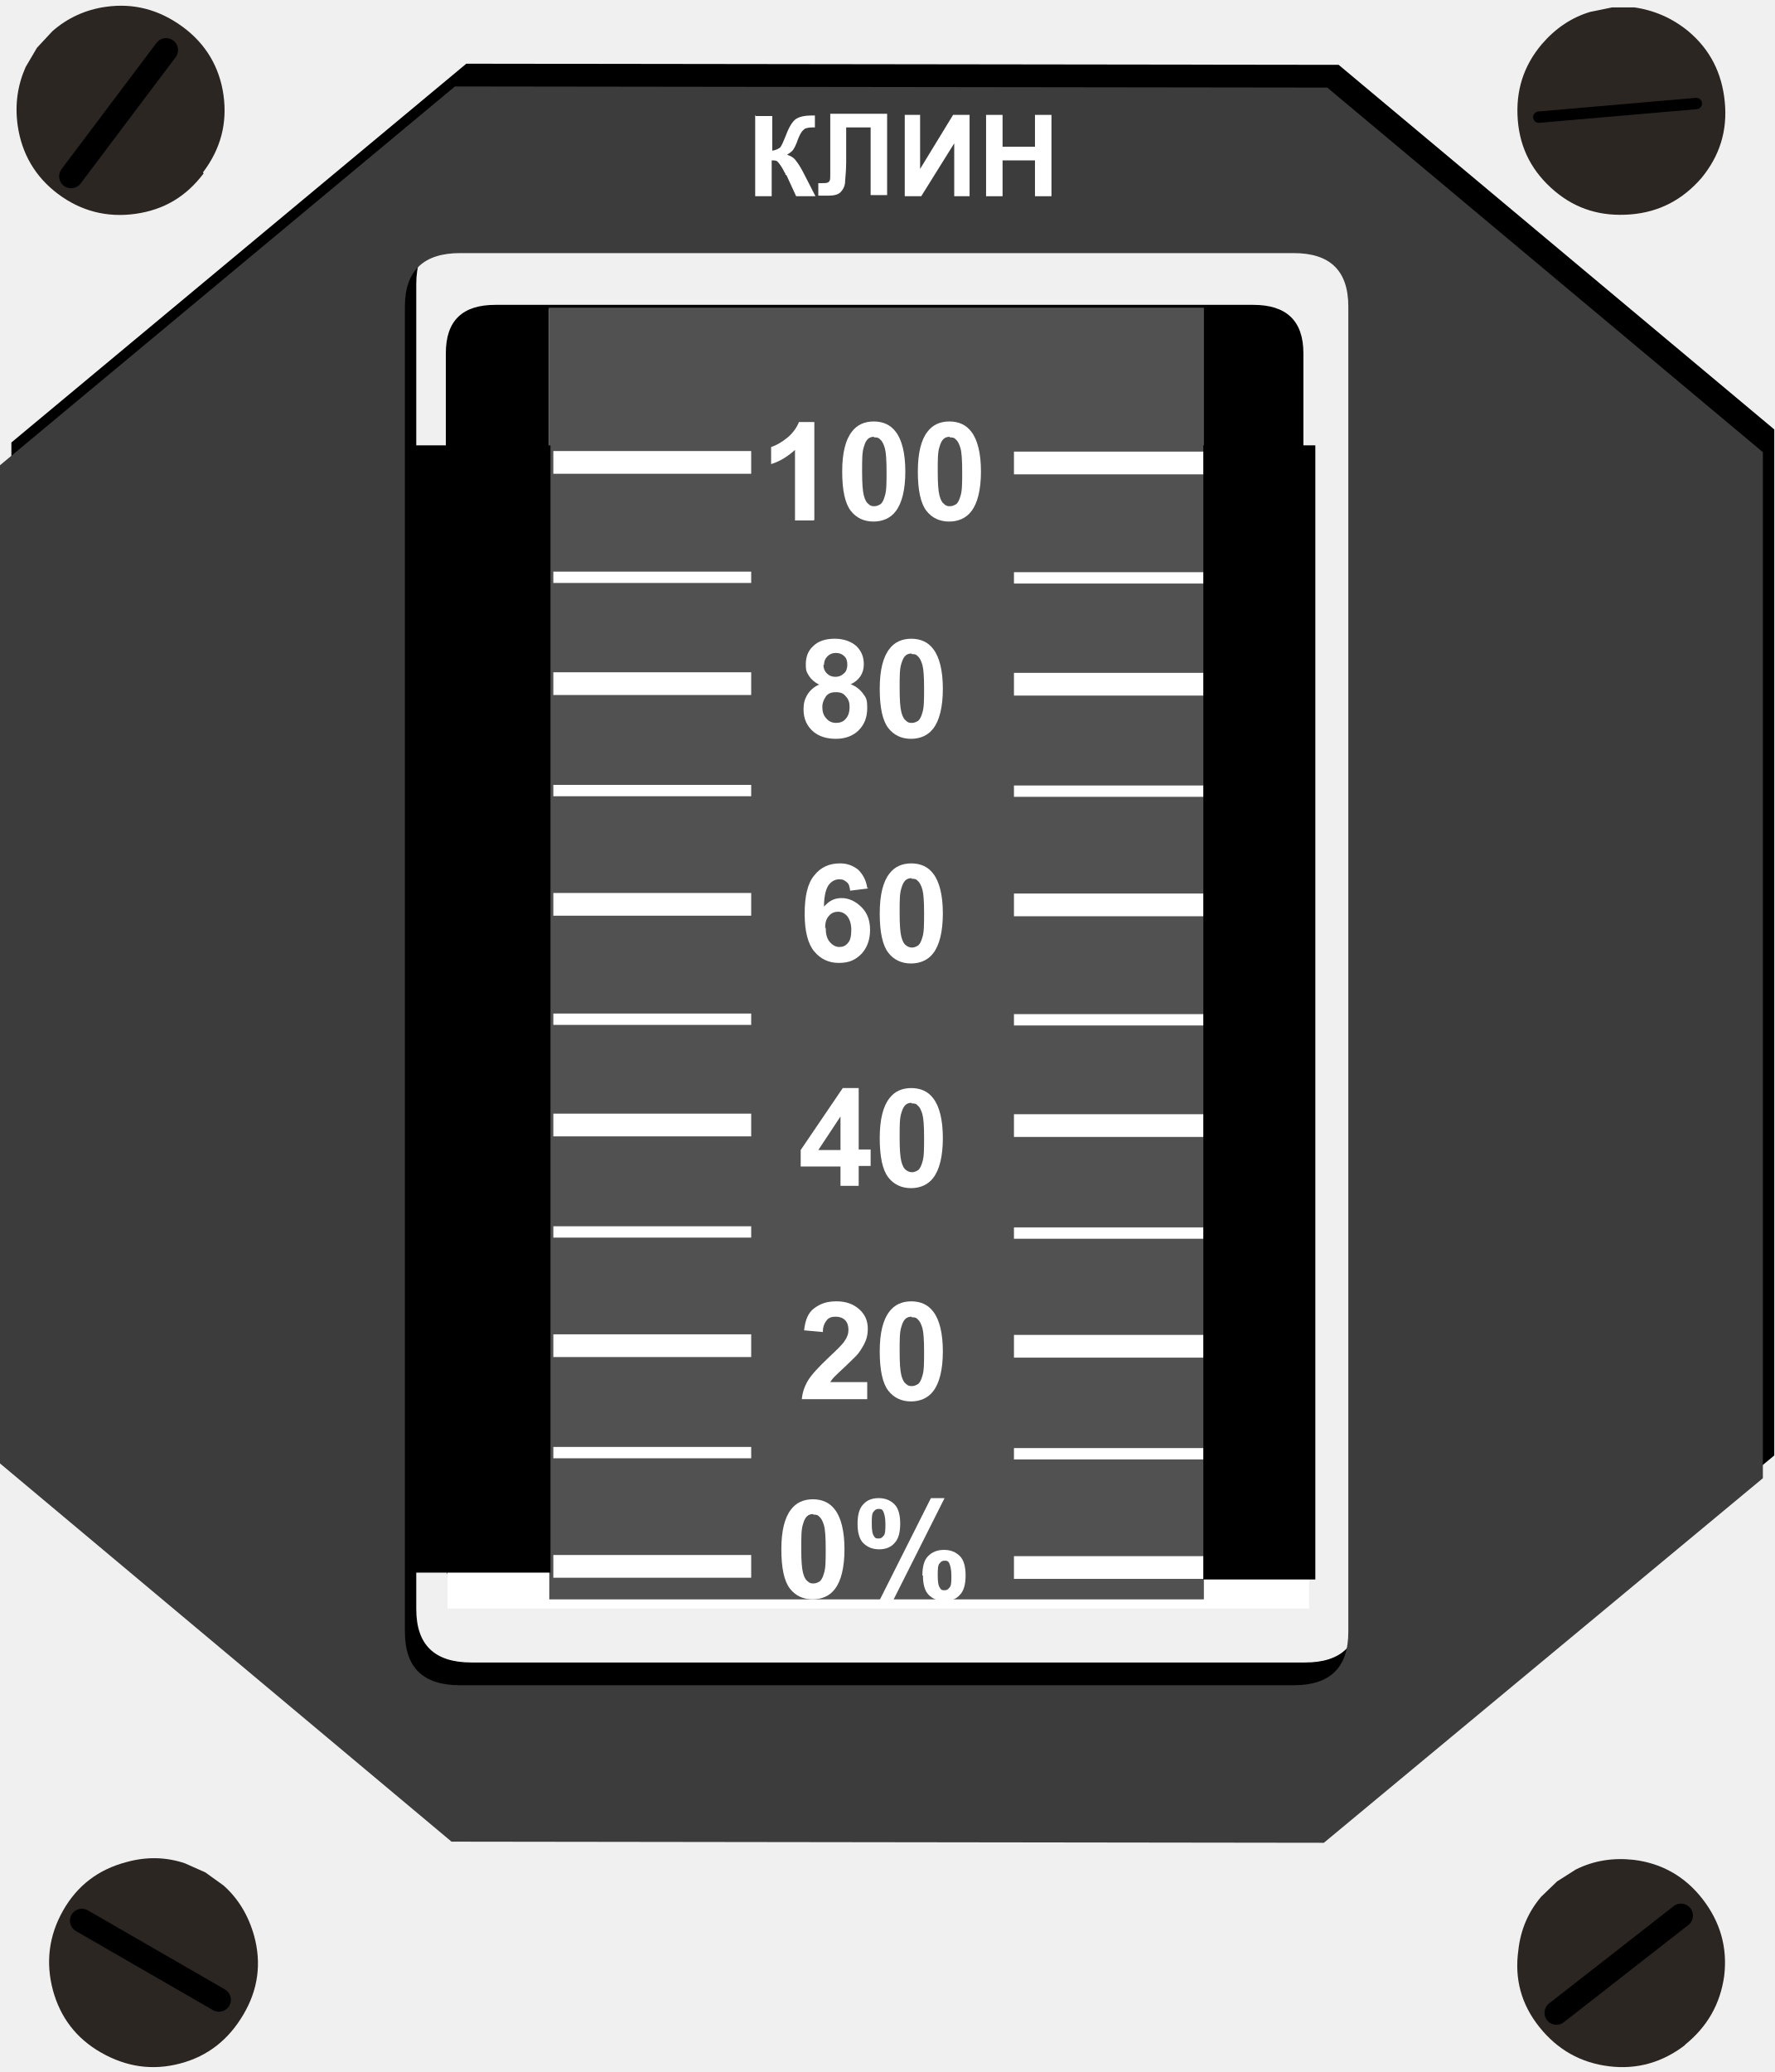
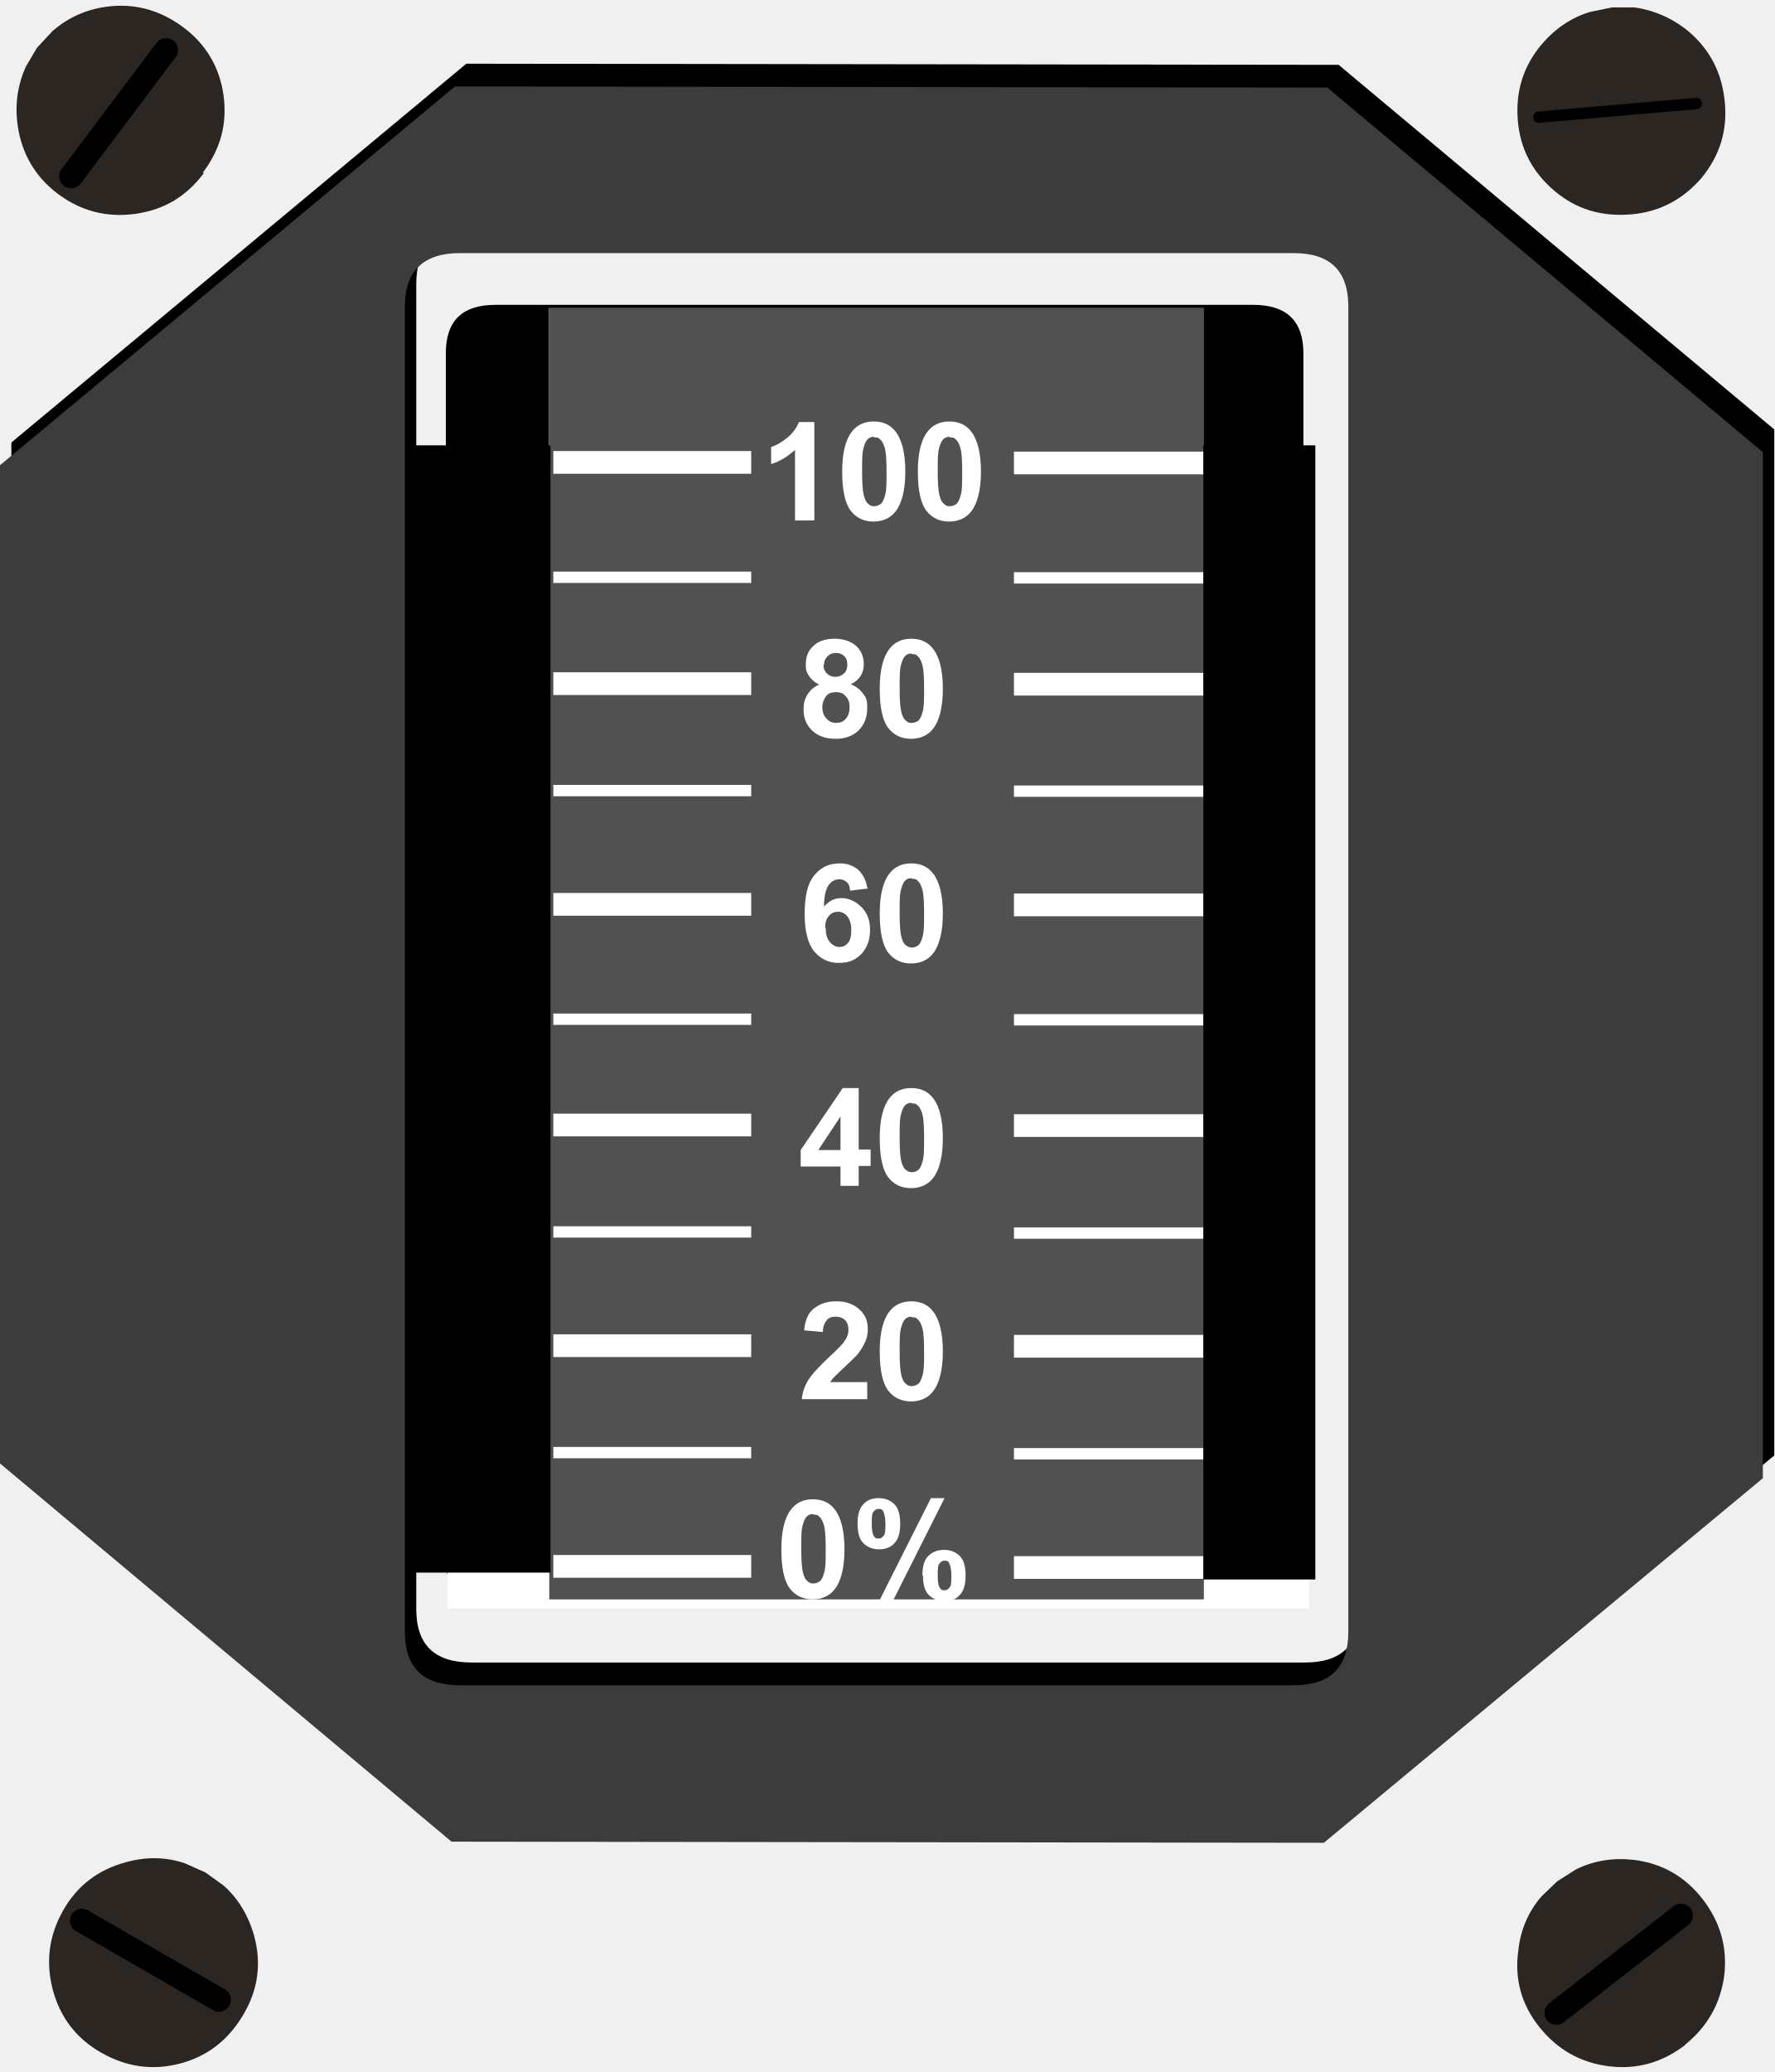
<svg xmlns="http://www.w3.org/2000/svg" xmlns:ns1="https://www.free-decompiler.com/flash" version="1.1" viewBox="0 0 312 364.3">
  <defs>
    <style>
      .cls-1 {
        stroke-width: 4.2px;
      }

      .cls-1, .cls-2, .cls-3 {
        fill: none;
      }

      .cls-1, .cls-3 {
        stroke: #000;
        stroke-linecap: round;
        stroke-linejoin: round;
      }

      .cls-4 {
        fill: #da340c;
        fill-opacity: 0;
      }

      .cls-4, .cls-5, .cls-6, .cls-7, .cls-8, .cls-9, .cls-10, .cls-11, .cls-12, .cls-13 {
        fill-rule: evenodd;
      }

      .cls-5 {
        fill: url(#_Безымянный_градиент_3);
      }

      .cls-6 {
        fill: url(#_Безымянный_градиент_2);
      }

      .cls-7 {
        fill: #fff;
      }

      .cls-8 {
        fill: #3c3c3c;
      }

      .cls-3 {
        stroke-width: 2px;
      }

      .cls-9 {
        fill: url(#_Безымянный_градиент_5);
      }

      .cls-10 {
        fill: url(#_Безымянный_градиент_4);
      }

      .cls-11 {
        fill: url(#_Безымянный_градиент);
      }

      .cls-13 {
        fill: #515151;
      }

      .cls-14 {
        clip-path: url(#clippath);
      }
    </style>
    <clipPath id="clippath">
      <path class="cls-2" d="M70.8,78.3v199.4h26V78.3h-26ZM211.6,78.3v199.4h19.7V78.3h-19.7Z" />
    </clipPath>
    <linearGradient id="_Безымянный_градиент" data-name="Безымянный градиент" x1="15440.4" y1="-2095.3" x2="17078.8" y2="-2095.3" gradientTransform="translate(-1297.4 -684.5) rotate(44.9) scale(0 .2)" gradientUnits="userSpaceOnUse">
      <stop offset="0" stop-color="#262626" />
      <stop offset="1" stop-color="#666" />
    </linearGradient>
    <radialGradient id="_Безымянный_градиент_2" data-name="Безымянный градиент 2" cx="17224.8" cy="-33425.4" fx="17224.8" fy="-33425.4" r="819.2" gradientTransform="translate(0 297.8) scale(1 -1)" gradientUnits="userSpaceOnUse">
      <stop offset="0" stop-color="#999" />
      <stop offset="1" stop-color="#2b2622" />
    </radialGradient>
    <radialGradient id="_Безымянный_градиент_3" data-name="Безымянный градиент 3" cx="35772.8" cy="-9101.1" fx="35772.8" fy="-9101.1" r="819.2" gradientTransform="translate(0 297.8) scale(1 -1)" gradientUnits="userSpaceOnUse">
      <stop offset="0" stop-color="#999" />
      <stop offset="1" stop-color="#2b2622" />
    </radialGradient>
    <radialGradient id="_Безымянный_градиент_4" data-name="Безымянный градиент 4" cx="32282.2" cy="-18277.4" fx="32282.2" fy="-18277.4" r="819.2" gradientTransform="translate(0 297.8) scale(1 -1)" gradientUnits="userSpaceOnUse">
      <stop offset="0" stop-color="#999" />
      <stop offset="1" stop-color="#2b2622" />
    </radialGradient>
    <radialGradient id="_Безымянный_градиент_5" data-name="Безымянный градиент 5" cx="-4962.5" cy="-37803.8" fx="-4962.5" fy="-37803.8" r="819.2" gradientTransform="translate(0 297.8) scale(1 -1)" gradientUnits="userSpaceOnUse">
      <stop offset="0" stop-color="#999" />
      <stop offset="1" stop-color="#2b2622" />
    </radialGradient>
  </defs>
  <g>
    <g id="_Слой_1" data-name="Слой_1">
      <g id="_Слой_1-2" data-name="_Слой_1">
        <g id="shape0">
          <path class="cls-12" d="M78.8,277.3c-.3-1-.4-2.1-.4-3.3V63.1h0v-1c0-5.7,2.9-8.5,8.7-8.5h133.3c5.8,0,8.8,2.8,8.8,8.5v1h0v16.5h-16.2c0,0-1.4,0-1.4,0v-25.3h-115.1v25.5h-17.8v197.6" />
          <path class="cls-7" d="M229.1,79.6h1.1v203.2H78.7V79.6h17.8v201.6h115.2v-3.6h-33.4v-4h33.4v-17h-33.4v-2h33.4v-15.9h-33.4v-4h33.4v-16.9h-33.4v-2h33.4v-15.9h-33.4v-4h33.4v-15.6h-33.4v-2h33.4v-17.2h-33.4v-4h33.4v-17h-33.4v-2h33.4v-15.8h-33.4v-4h33.4v-15.7h-33.4v-2h33.4v-17.2h-33.4v-4h34.7c0,0,16.1,0,16.1,0M132.1,273.4v4h-34.8v-4h34.8M97.3,256.4v-2h34.8v2h-34.8M97.3,238.6v-4h34.8v4h-34.8M132.1,215.6v2h-34.8v-2h34.8M132.1,178.2v2h-34.8v-2h34.8M132.1,195.8v4h-34.8v-4h34.8M97.3,118.2h34.8v4h-34.8v-4M97.3,161v-4h34.8v4h-34.8M97.3,140v-2h34.8v2h-34.8M132.1,79.3v4h-34.8v-4h34.8M132.1,100.5v2h-34.8v-2h34.8" />
          <path class="cls-13" d="M96.5,79.6v-25.5h115.2v25.3h-33.4v4h33.4v17.2h-33.4v2h33.4v15.7h-33.4v4h33.4v15.8h-33.4v2h33.4v17h-33.4v4h33.4v17.2h-33.4v2h33.4v15.6h-33.4v4h33.4v15.9h-33.4v2h33.4v16.9h-33.4v4h33.4v15.9h-33.4v2h33.4v17h-33.4v4h33.4v3.6h-115.1V79.6M132.1,100.5h-34.8v2h34.8v-2M132.1,79.3h-34.8v4h34.8v-4M97.3,140h34.8v-2h-34.8v2M97.3,161h34.8v-4h-34.8v4M97.3,118.2v4h34.8v-4h-34.8M132.1,195.8h-34.8v4h34.8v-4M132.1,178.2h-34.8v2h34.8v-2M132.1,215.6h-34.8v2h34.8v-2M97.3,238.6h34.8v-4h-34.8v4M97.3,256.4h34.8v-2h-34.8v2M132.1,273.4h-34.8v4h34.8v-4" />
        </g>
        <g class="cls-14">
          <g>
            <g id="Klinlh" ns1:characterId="99">
              <g id="sprite0">
                <g ns1:characterId="98">
                  <g id="shape1">
                    <path class="cls-12" d="M106.3,70.7v205.8h-34.8V70.7h34.8" />
                  </g>
                </g>
              </g>
            </g>
            <g id="Klinrh" ns1:characterId="99">
              <g id="sprite0-2">
                <g ns1:characterId="98">
                  <g id="shape1-2">
                    <path class="cls-12" d="M235.7,74v205.8h-34.8V74h34.8" />
                  </g>
                </g>
              </g>
            </g>
          </g>
        </g>
        <g id="klindw" ns1:characterId="103">
          <g id="sprite3">
            <g ns1:characterId="102">
              <g id="shape4">
                <path class="cls-4" d="M129.3,276.3v26h-26v-26h26" />
              </g>
            </g>
          </g>
        </g>
        <g id="klinup" ns1:characterId="103">
          <g id="sprite3-2">
            <g ns1:characterId="102">
              <g id="shape4-2">
                <path class="cls-4" d="M127.7,81v26h-26v-26h26" />
              </g>
            </g>
          </g>
        </g>
        <g id="shape5">
          <path class="cls-12" d="M239.1,50.9h0v-1c0-6.3-3.2-9.4-9.6-9.4H82.9c-6.4,0-9.7,3.1-9.7,9.4v1h0v232c0,6.3,3.2,9.4,9.7,9.4h146.6c6.4,0,9.6-3.1,9.6-9.4V50.9M312,75.5v180.4l-77.2,64.1-153.4-.2L2,253.3V77.8L82,11.2l153.4.2,76.6,64.1" />
          <path class="cls-8" d="M237.1,54.9h0v-1c0-6.3-3.2-9.4-9.6-9.4H80.9c-6.4,0-9.7,3.1-9.7,9.4v1h0v232c0,6.3,3.2,9.4,9.7,9.4h146.6c6.4,0,9.6-3.1,9.6-9.4V54.9M310,79.5v180.4l-77.2,64.1-153.4-.2L0,257.3V81.8L80,15.2l153.4.2,76.6,64.1" />
          <path class="cls-11" d="M237.1,54.9v232c0,6.3-3.2,9.4-9.6,9.4H80.9c-6.4,0-9.7-3.1-9.7-9.4V54.9h0v-1c0-6.3,3.2-9.4,9.7-9.4h146.7c6.4,0,9.6,3.1,9.6,9.4v1h0M229.1,64.5h0v-.9c0-5.6-2.9-8.5-8.7-8.5H88.5c-5.7,0-8.6,2.8-8.6,8.5v.9h0v208.8c0,1.2.1,2.3.4,3.2v5.4h149.9V80.9h-1v-16.3" />
        </g>
        <g ns1:characterId="105">
          <g id="text0">
            <g>
              <g id="font_Arial_Cyr_10">
                <path class="cls-7" d="M143.2,91.4v-17.2h-2.7c-.4,1-1.1,2-2.1,2.8s-1.9,1.3-2.8,1.6v3c1.6-.5,3-1.4,4.2-2.5v12.4h3.3" />
              </g>
              <g id="font_Arial_Cyr_00">
                <path class="cls-7" d="M153.7,76.9h0c.4,0,.8,0,1.1.4.3.2.6.8.8,1.5s.3,2.1.3,4.1,0,3.4-.3,4.3c-.2.7-.4,1.1-.7,1.4-.3.2-.7.4-1.1.4s-.7,0-1.1-.4c-.3-.2-.6-.7-.8-1.5s-.3-2.1-.3-4.2,0-3.4.3-4.3c.2-.7.4-1.1.7-1.4s.7-.4,1.1-.4M153.7,74.1h0c-1.7,0-3,.6-3.9,1.8-1.1,1.4-1.7,3.7-1.7,7s.5,5.6,1.5,6.9,2.4,1.9,4,1.9,3-.6,3.9-1.8c1.1-1.4,1.7-3.8,1.7-7s-.6-5.6-1.7-7c-.9-1.2-2.2-1.8-3.9-1.8" />
              </g>
              <g id="font_Arial_Cyr_00-2">
                <path class="cls-7" d="M167,76.9h0c.4,0,.8,0,1.1.4.3.2.6.8.8,1.5s.3,2.1.3,4.1,0,3.4-.3,4.3c-.2.7-.4,1.1-.7,1.4-.3.2-.7.4-1.1.4s-.7,0-1.1-.4c-.3-.2-.6-.7-.8-1.5s-.3-2.1-.3-4.2,0-3.4.3-4.3c.2-.7.4-1.1.7-1.4s.7-.4,1.1-.4M167,74.1h0c-1.7,0-3,.6-3.9,1.8-1.1,1.4-1.7,3.7-1.7,7s.5,5.6,1.5,6.9,2.4,1.9,4,1.9,3-.6,3.9-1.8c1.1-1.4,1.7-3.8,1.7-7s-.6-5.6-1.7-7c-.9-1.2-2.2-1.8-3.9-1.8" />
              </g>
            </g>
          </g>
        </g>
        <g ns1:characterId="106">
          <g id="text1">
            <g>
              <g id="font_Arial_Cyr_80">
                <path class="cls-7" d="M144.6,124.3h0c0-.6.2-1.2.6-1.8s1-.8,1.8-.8,1.3.2,1.7.7c.5.5.7,1.1.7,1.9s-.2,1.6-.7,2.1c-.4.5-1,.7-1.7.7s-1.3-.3-1.7-.8c-.5-.5-.7-1.2-.7-2.1M144.9,116.9h0c0-.6.2-1.1.6-1.5s.9-.6,1.5-.6,1.1.2,1.5.6.5.9.5,1.5-.2,1.2-.6,1.5c-.4.4-.9.6-1.5.6s-1.1-.2-1.5-.6-.6-.9-.6-1.5M144.2,120.3h0c-1,.4-1.7,1-2.2,1.8s-.7,1.6-.7,2.6c0,1.7.6,3,1.8,4,1,.8,2.3,1.2,3.9,1.2s3-.5,4-1.5,1.5-2.3,1.5-3.9-.2-1.8-.7-2.5c-.5-.7-1.2-1.3-2.2-1.7.7-.3,1.3-.8,1.7-1.4s.6-1.3.6-2.1c0-1.3-.4-2.3-1.3-3.2-.9-.8-2.2-1.3-3.8-1.3s-2.9.4-3.8,1.3c-.9.8-1.3,1.9-1.3,3.2s.2,1.4.6,2.1c.4.6,1,1.1,1.8,1.5" />
              </g>
              <g id="font_Arial_Cyr_00-3">
                <path class="cls-7" d="M160.3,115h0c.4,0,.8,0,1.1.4.3.2.6.8.8,1.5s.3,2.1.3,4.1,0,3.4-.3,4.3c-.2.7-.4,1.1-.7,1.4-.3.2-.7.4-1.1.4s-.7,0-1.1-.4c-.3-.2-.6-.7-.8-1.5s-.3-2.1-.3-4.2,0-3.4.3-4.3c.2-.7.4-1.1.7-1.4s.7-.4,1.1-.4M160.3,112.3h0c-1.7,0-3,.6-3.9,1.8-1.1,1.4-1.7,3.7-1.7,7s.5,5.6,1.5,6.9c1,1.3,2.4,1.9,4,1.9s3-.6,3.9-1.8c1.1-1.4,1.7-3.8,1.7-7s-.6-5.6-1.7-7c-.9-1.2-2.2-1.8-3.9-1.8" />
              </g>
            </g>
          </g>
        </g>
        <g ns1:characterId="107">
          <g id="text2">
            <g>
              <g id="font_Arial_Cyr_60">
                <path class="cls-7" d="M145.1,163.2h0c0-1,.2-1.7.7-2.2.4-.5,1-.7,1.6-.7s1.2.3,1.6.8.7,1.3.7,2.4-.2,1.9-.6,2.3c-.4.5-.9.7-1.5.7s-1.2-.3-1.7-.9-.7-1.4-.7-2.5M152.5,156.1h0c-.2-1.4-.8-2.4-1.6-3.2-.9-.7-1.9-1.1-3.2-1.1-1.9,0-3.4.7-4.5,2.1-1.2,1.4-1.7,3.7-1.7,6.8s.6,5.3,1.7,6.6c1.1,1.3,2.5,2,4.3,2s2.9-.5,4-1.6c1-1.1,1.5-2.5,1.5-4.2s-.5-3-1.5-4-2.2-1.6-3.5-1.6-2.2.5-3.1,1.5c0-2,.4-3.3.9-3.9.5-.6,1.1-.9,1.8-.9s.9.2,1.3.5.5.8.6,1.5l3.2-.4" />
              </g>
              <g id="font_Arial_Cyr_00-4">
                <path class="cls-7" d="M160.3,154.5h0c.4,0,.8,0,1.1.4.3.2.6.8.8,1.5s.3,2.1.3,4.1,0,3.4-.3,4.3c-.2.7-.4,1.1-.7,1.4-.3.2-.7.4-1.1.4s-.7-.1-1.1-.4c-.3-.2-.6-.7-.8-1.5s-.3-2.1-.3-4.2,0-3.4.3-4.3c.2-.7.4-1.1.7-1.4.3-.3.7-.4,1.1-.4M160.3,151.8h0c-1.7,0-3,.6-3.9,1.8-1.1,1.4-1.7,3.7-1.7,7s.5,5.6,1.5,6.9,2.4,1.9,4,1.9,3-.6,3.9-1.8c1.1-1.4,1.7-3.8,1.7-7s-.6-5.6-1.7-7c-.9-1.2-2.2-1.8-3.9-1.8" />
              </g>
            </g>
          </g>
        </g>
        <g ns1:characterId="108">
          <g id="text3">
            <g>
              <g id="font_Arial_Cyr_40">
                <path class="cls-7" d="M147.8,202.2h-3.9l3.9-5.9v5.9M147.8,208.5h3.2v-3.5h2.1v-2.9h-2.1v-10.8h-2.8l-7.4,10.9v2.9h7v3.5" />
              </g>
              <g id="font_Arial_Cyr_00-5">
                <path class="cls-7" d="M160.3,194h0c.4,0,.8,0,1.1.4.3.2.6.8.8,1.5s.3,2.1.3,4.1,0,3.4-.3,4.3c-.2.7-.4,1.1-.7,1.4-.3.2-.7.4-1.1.4s-.7-.1-1.1-.4c-.3-.2-.6-.7-.8-1.5-.2-.8-.3-2.1-.3-4.2s0-3.4.3-4.3c.2-.7.4-1.1.7-1.4s.7-.4,1.1-.4M160.3,191.3h0c-1.7,0-3,.6-3.9,1.8-1.1,1.4-1.7,3.7-1.7,7s.5,5.6,1.5,6.9,2.4,1.9,4,1.9,3-.6,3.9-1.8c1.1-1.4,1.7-3.8,1.7-7s-.6-5.6-1.7-7c-.9-1.2-2.2-1.8-3.9-1.8" />
              </g>
            </g>
          </g>
        </g>
        <g ns1:characterId="109">
          <g id="text4">
            <g>
              <g id="font_Arial_Cyr_20">
                <path class="cls-7" d="M152.5,243h-6.5c.2-.3.4-.6.7-.9.3-.3.9-.9,2-1.9,1-1,1.8-1.7,2.2-2.2.6-.8,1-1.5,1.3-2.2s.4-1.4.4-2.2c0-1.4-.5-2.5-1.5-3.4s-2.3-1.4-4-1.4-2.8.4-3.9,1.2-1.6,2.1-1.8,3.9l3.3.3c0-1,.3-1.6.7-2.1s1-.6,1.6-.6,1.2.2,1.6.6c.4.4.6,1,.6,1.7s-.2,1.3-.7,2c-.3.5-1.2,1.4-2.7,2.8-1.8,1.7-3.1,3.1-3.7,4.1s-1,2.1-1.1,3.3h11.5v-3.1" />
              </g>
              <g id="font_Arial_Cyr_00-6">
                <path class="cls-7" d="M160.3,231.6h0c.4,0,.8,0,1.1.4.3.2.6.8.8,1.5s.3,2.1.3,4.1,0,3.4-.3,4.3c-.2.7-.4,1.1-.7,1.4-.3.2-.7.4-1.1.4s-.7,0-1.1-.4c-.3-.2-.6-.7-.8-1.5s-.3-2.1-.3-4.2,0-3.4.3-4.3c.2-.7.4-1.1.7-1.4.3-.3.7-.4,1.1-.4M160.3,228.8h0c-1.7,0-3,.6-3.9,1.8-1.1,1.4-1.7,3.7-1.7,7s.5,5.6,1.5,6.9c1,1.3,2.4,1.9,4,1.9s3-.6,3.9-1.8c1.1-1.4,1.7-3.8,1.7-7s-.6-5.6-1.7-7c-.9-1.2-2.2-1.8-3.9-1.8" />
              </g>
            </g>
          </g>
        </g>
        <g ns1:characterId="110">
          <g id="text5">
            <g>
              <g id="font_Arial_Cyr_00-7">
                <path class="cls-7" d="M143,266.3h0c.4,0,.8,0,1.1.4.3.2.6.8.8,1.5.2.7.3,2.1.3,4.1s0,3.4-.3,4.3c-.2.7-.4,1.1-.7,1.4-.3.2-.7.4-1.1.4s-.7,0-1.1-.4c-.3-.2-.6-.7-.8-1.5-.2-.8-.3-2.1-.3-4.2s0-3.4.3-4.3c.2-.7.4-1.1.7-1.4.3-.3.7-.4,1.1-.4M143,263.6h0c-1.7,0-3,.6-3.9,1.8-1.1,1.4-1.7,3.7-1.7,7s.5,5.6,1.5,6.9,2.4,1.9,4,1.9,3-.6,3.9-1.8c1.1-1.4,1.7-3.8,1.7-7s-.6-5.6-1.7-7c-.9-1.2-2.2-1.8-3.9-1.8" />
              </g>
              <g id="font_Arial_Cyr__0">
                <path class="cls-7" d="M164.9,277h0c0-1.1,0-1.9.4-2.2.2-.3.5-.4.8-.4s.6,0,.8.4c.2.4.4,1.1.4,2.2s0,1.9-.4,2.2c-.2.3-.5.4-.8.4s-.6,0-.8-.4c-.3-.4-.4-1.1-.4-2.2M162.3,277h0c0,1.5.3,2.7,1,3.4.7.7,1.6,1.1,2.8,1.1s2.1-.4,2.7-1.1c.7-.7,1-1.9,1-3.4s-.3-2.7-1-3.4c-.7-.7-1.6-1.1-2.8-1.1s-2.1.4-2.8,1.1-1,1.9-1,3.4M157,281.5l9.1-18.1h-2.4l-9.1,18.1h2.4M153.3,267.9h0c0-1.1,0-1.9.4-2.2.2-.3.5-.4.8-.4s.6,0,.8.4c.2.4.4,1.1.4,2.2s0,1.9-.4,2.2c-.2.3-.5.4-.8.4s-.6,0-.8-.4c-.3-.4-.4-1.1-.4-2.2M150.8,267.9h0c0,1.5.3,2.7,1,3.4.7.7,1.6,1.1,2.8,1.1s2.1-.4,2.7-1.1c.7-.7,1-1.9,1-3.4s-.3-2.7-1-3.4c-.7-.7-1.6-1.1-2.8-1.1s-2.1.4-2.7,1.1c-.7.7-1,1.9-1,3.4" />
              </g>
            </g>
          </g>
        </g>
-         <g ns1:characterId="111">
-           <g id="text6">
-             <g>
-               <g id="font_Arial_Cyr__1">
-                 <path class="cls-7" d="M132.8,20.2v14.3h2.9v-6.3c.5,0,.9,0,1.1.3.2.2.5.6.9,1.3.2.4.3.6.4.7,0,.1,0,.3.2.3l1.7,3.7h3.4l-2-3.9c-.5-1-1-1.8-1.4-2.3-.4-.6-1-.9-1.6-1.1.5-.3.9-.6,1.1-.9.2-.3.4-.7.6-1.2.3-.9.6-1.5.8-1.8s.4-.5.7-.7c.3-.1.7-.2,1.3-.2h.4v-2.1h-.4c-1.3,0-2.3.2-2.9.6-.6.4-1.2,1.3-1.8,2.9-.5,1.2-.8,2-1.1,2.2s-.7.4-1.3.5v-6.1h-2.9" />
-               </g>
-               <g id="font_Arial_Cyr__2">
-                 <path class="cls-7" d="M146,20.2v10.6c0,.6,0,1-.3,1.2-.2.2-.6.2-1.2.2h-.6v2.2h1.8c1,0,1.7-.2,2.1-.6.4-.4.7-.9.8-1.6,0-.7.2-1.9.2-3.7v-6.1h4.3v11.9h2.9v-14.3h-10" />
-               </g>
-               <g id="font_Arial_Cyr__3">
-                 <path class="cls-7" d="M159.1,20.2v14.3h2.9l5.8-9.3v9.3h2.7v-14.3h-2.9l-5.8,9.5v-9.5h-2.7" />
-               </g>
-               <g id="font_Arial_Cyr__4">
-                 <path class="cls-7" d="M173.4,34.5h2.9v-6.3h5.7v6.3h2.9v-14.3h-2.9v5.6h-5.7v-5.6h-2.9v14.3" />
-               </g>
-             </g>
-           </g>
-         </g>
        <g ns1:characterId="6">
          <g id="sprite4">
            <g ns1:characterId="5">
              <g id="shape6">
                <path class="cls-6" d="M286.7,37.7c-5.1.4-9.5-.9-13.3-4.1-3.9-3.3-6.1-7.4-6.5-12.5s1-9.5,4.2-13.3c2.4-2.8,5.2-4.7,8.5-5.7l3.9-.8h3.9c3.5.5,6.7,1.9,9.5,4.2,3.8,3.2,5.9,7.3,6.4,12.4s-.9,9.5-4.1,13.4c-3.3,3.8-7.4,6-12.5,6.4M270.6,20.6l27.7-2.4-27.7,2.4" />
                <path class="cls-3" d="M298.3,18.2l-27.7,2.4" />
              </g>
            </g>
          </g>
        </g>
        <g ns1:characterId="6">
          <g id="sprite4-2">
            <g ns1:characterId="5">
              <g id="shape6-2">
                <path class="cls-5" d="M35.8,30.5c-3.1,4.1-7,6.4-12,7.1-5,.7-9.6-.5-13.6-3.5s-6.4-7.1-7.1-12.1c-.5-3.7,0-7,1.4-10.2l2-3.4,2.7-2.9c2.6-2.3,5.8-3.8,9.4-4.3,4.9-.7,9.4.5,13.5,3.5s6.5,7.1,7.2,12c.7,5-.5,9.5-3.6,13.6M12.4,31L29.1,8.8,12.4,31" />
                <path class="cls-1" d="M29.2,8.8L12.5,31" />
              </g>
            </g>
          </g>
        </g>
        <g ns1:characterId="6">
          <g id="sprite4-3">
            <g ns1:characterId="5">
              <g id="shape6-3">
                <path class="cls-10" d="M296.4,359.5c-4,3.1-8.5,4.4-13.4,3.8-5-.6-9.1-2.9-12.3-6.9s-4.4-8.5-3.7-13.5c.4-3.7,1.8-6.8,4-9.4l2.8-2.7,3.3-2.1c3.2-1.6,6.6-2.1,10.2-1.7,4.9.6,9,2.9,12.1,6.9s4.4,8.5,3.8,13.5c-.7,5-3,9-7,12.2M273.7,353.9l21.9-17.1-21.9,17.1" />
                <path class="cls-1" d="M295.6,336.8l-21.9,17.1" />
              </g>
            </g>
          </g>
        </g>
        <g ns1:characterId="6">
          <g id="sprite4-4">
            <g ns1:characterId="5">
              <g id="shape6-4">
                <path class="cls-9" d="M17.8,360.9c-4.4-2.5-7.2-6.2-8.5-11-1.3-4.9-.7-9.6,1.8-14s6.2-7.2,11.1-8.5c3.6-1,7-.9,10.3.2l3.6,1.6,3.2,2.3c2.6,2.3,4.4,5.3,5.4,8.9,1.3,4.8.7,9.4-1.9,13.8s-6.2,7.3-11.1,8.6c-4.9,1.3-9.5.6-13.9-1.9M14.4,337.7l24.1,13.9-24.1-13.9" />
                <path class="cls-1" d="M38.5,351.6l-24.1-13.9" />
              </g>
            </g>
          </g>
        </g>
      </g>
    </g>
  </g>
</svg>
